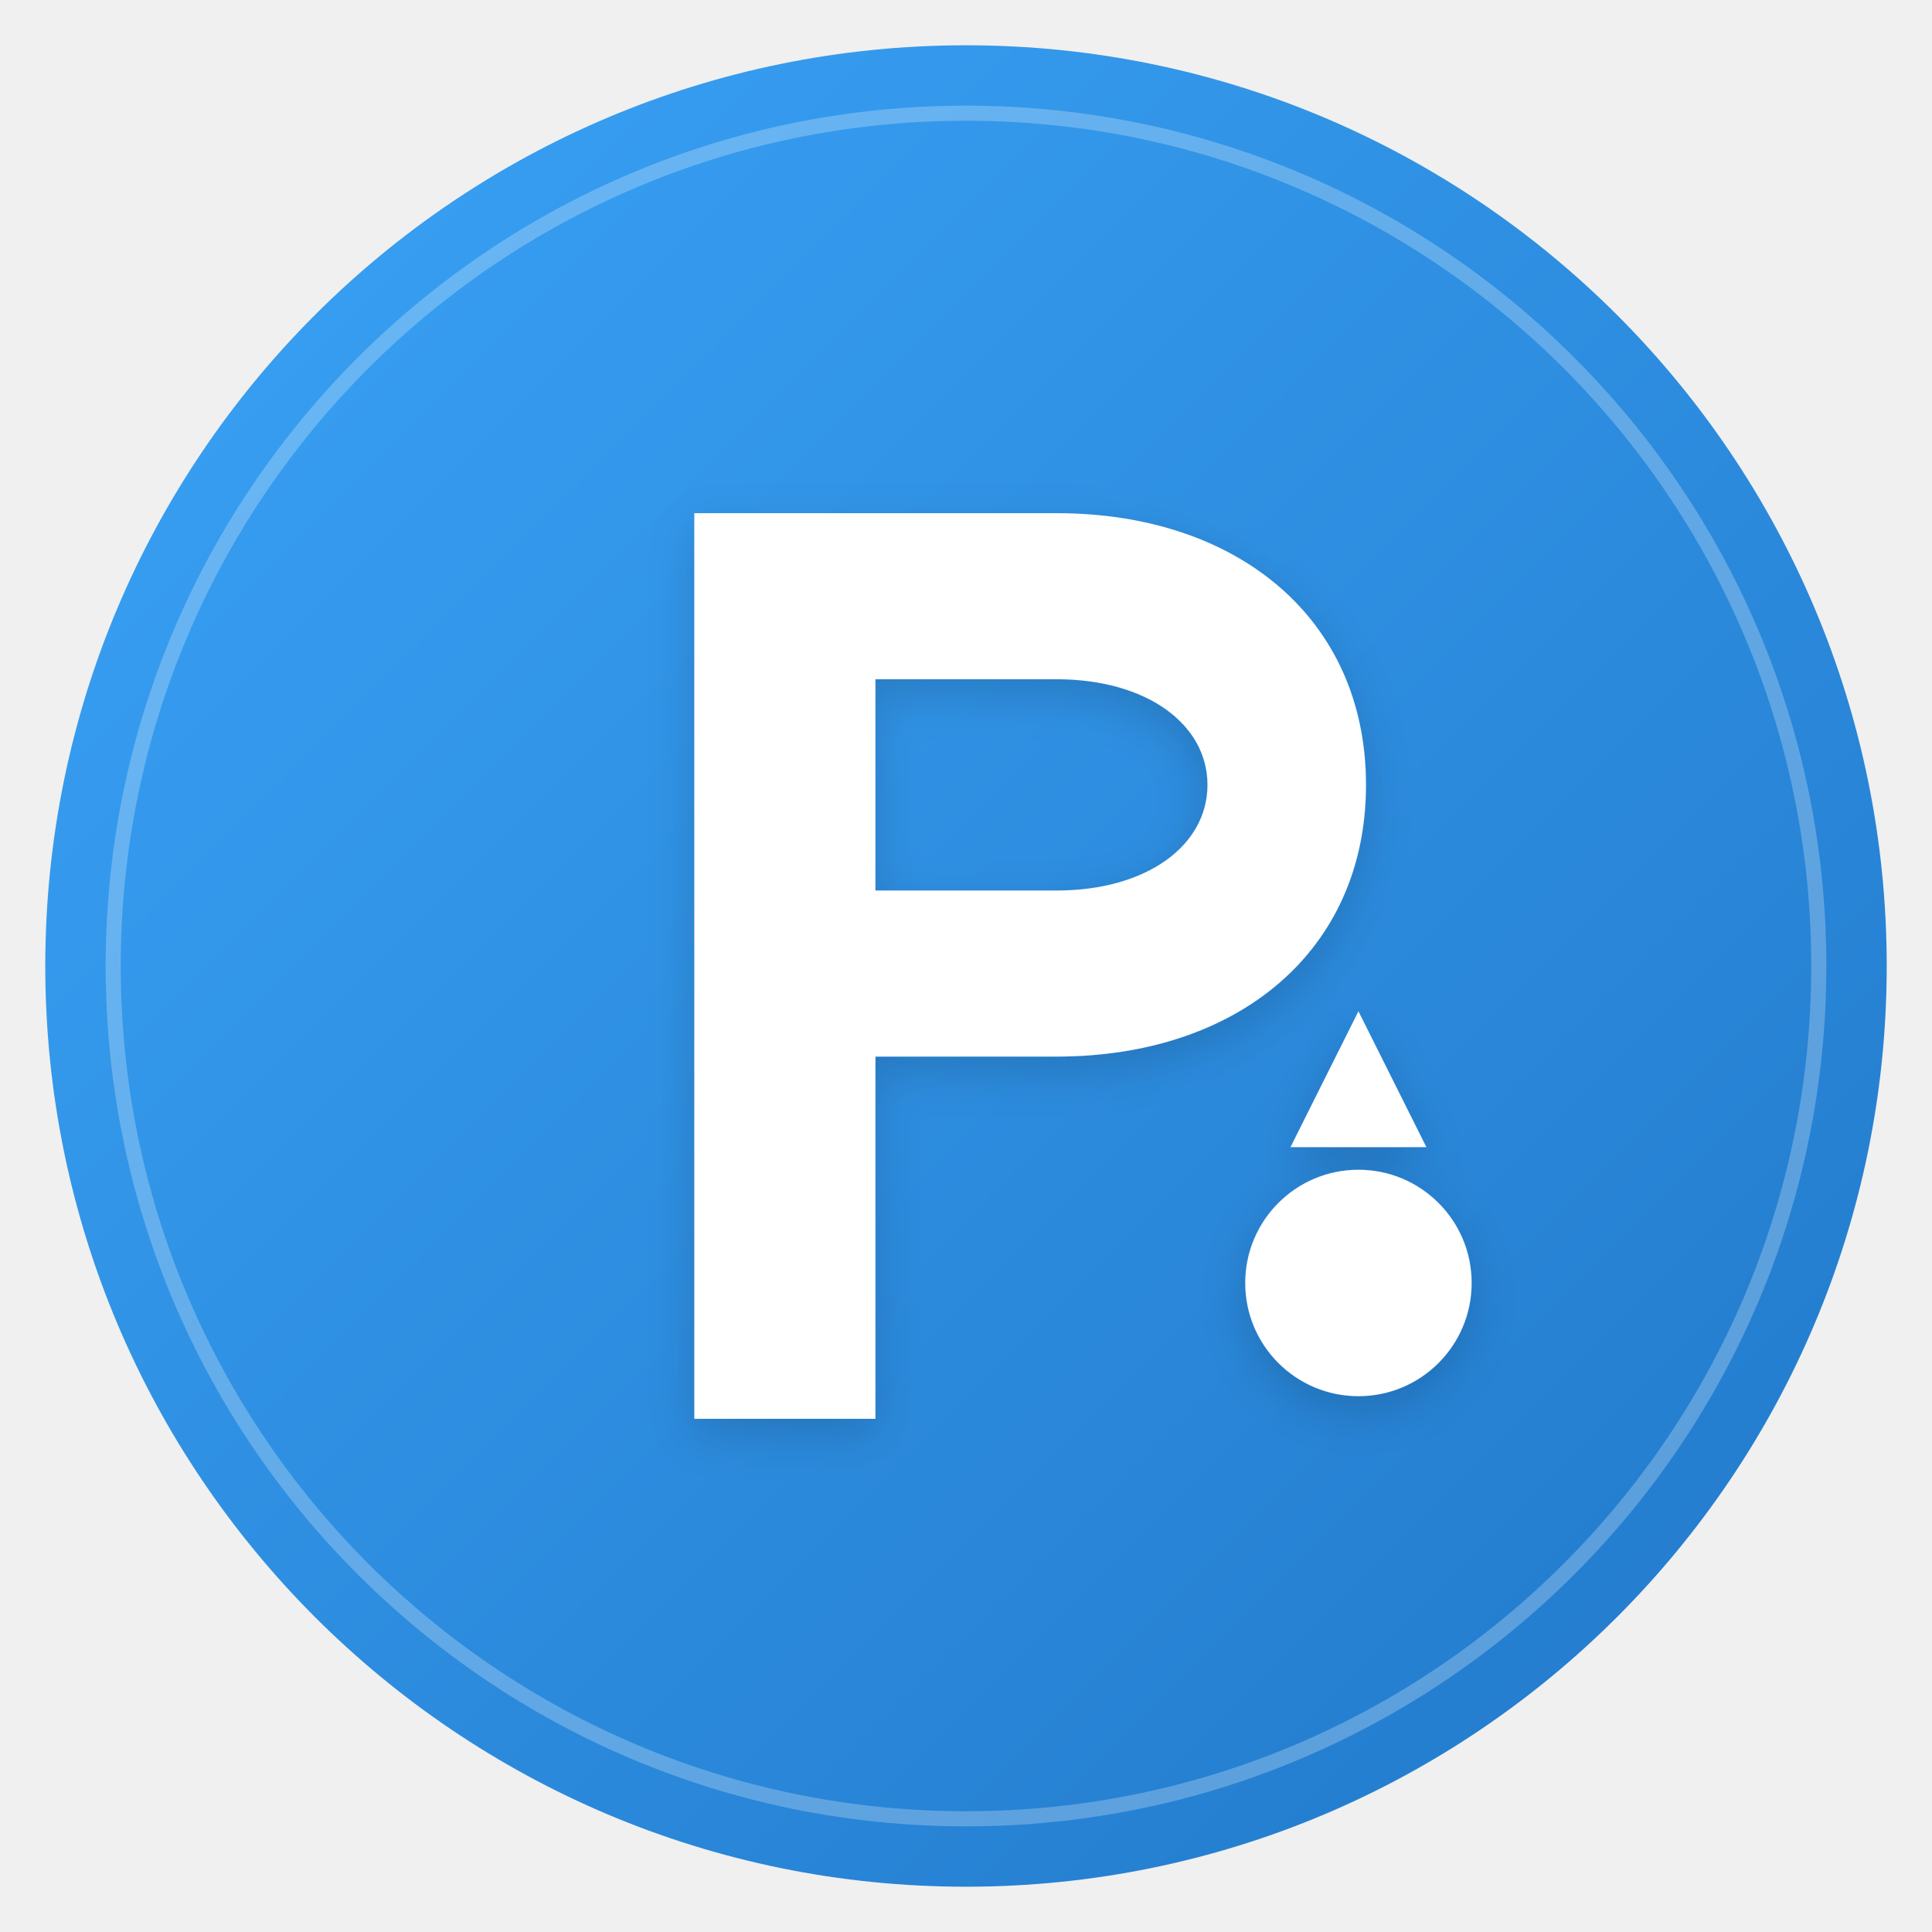
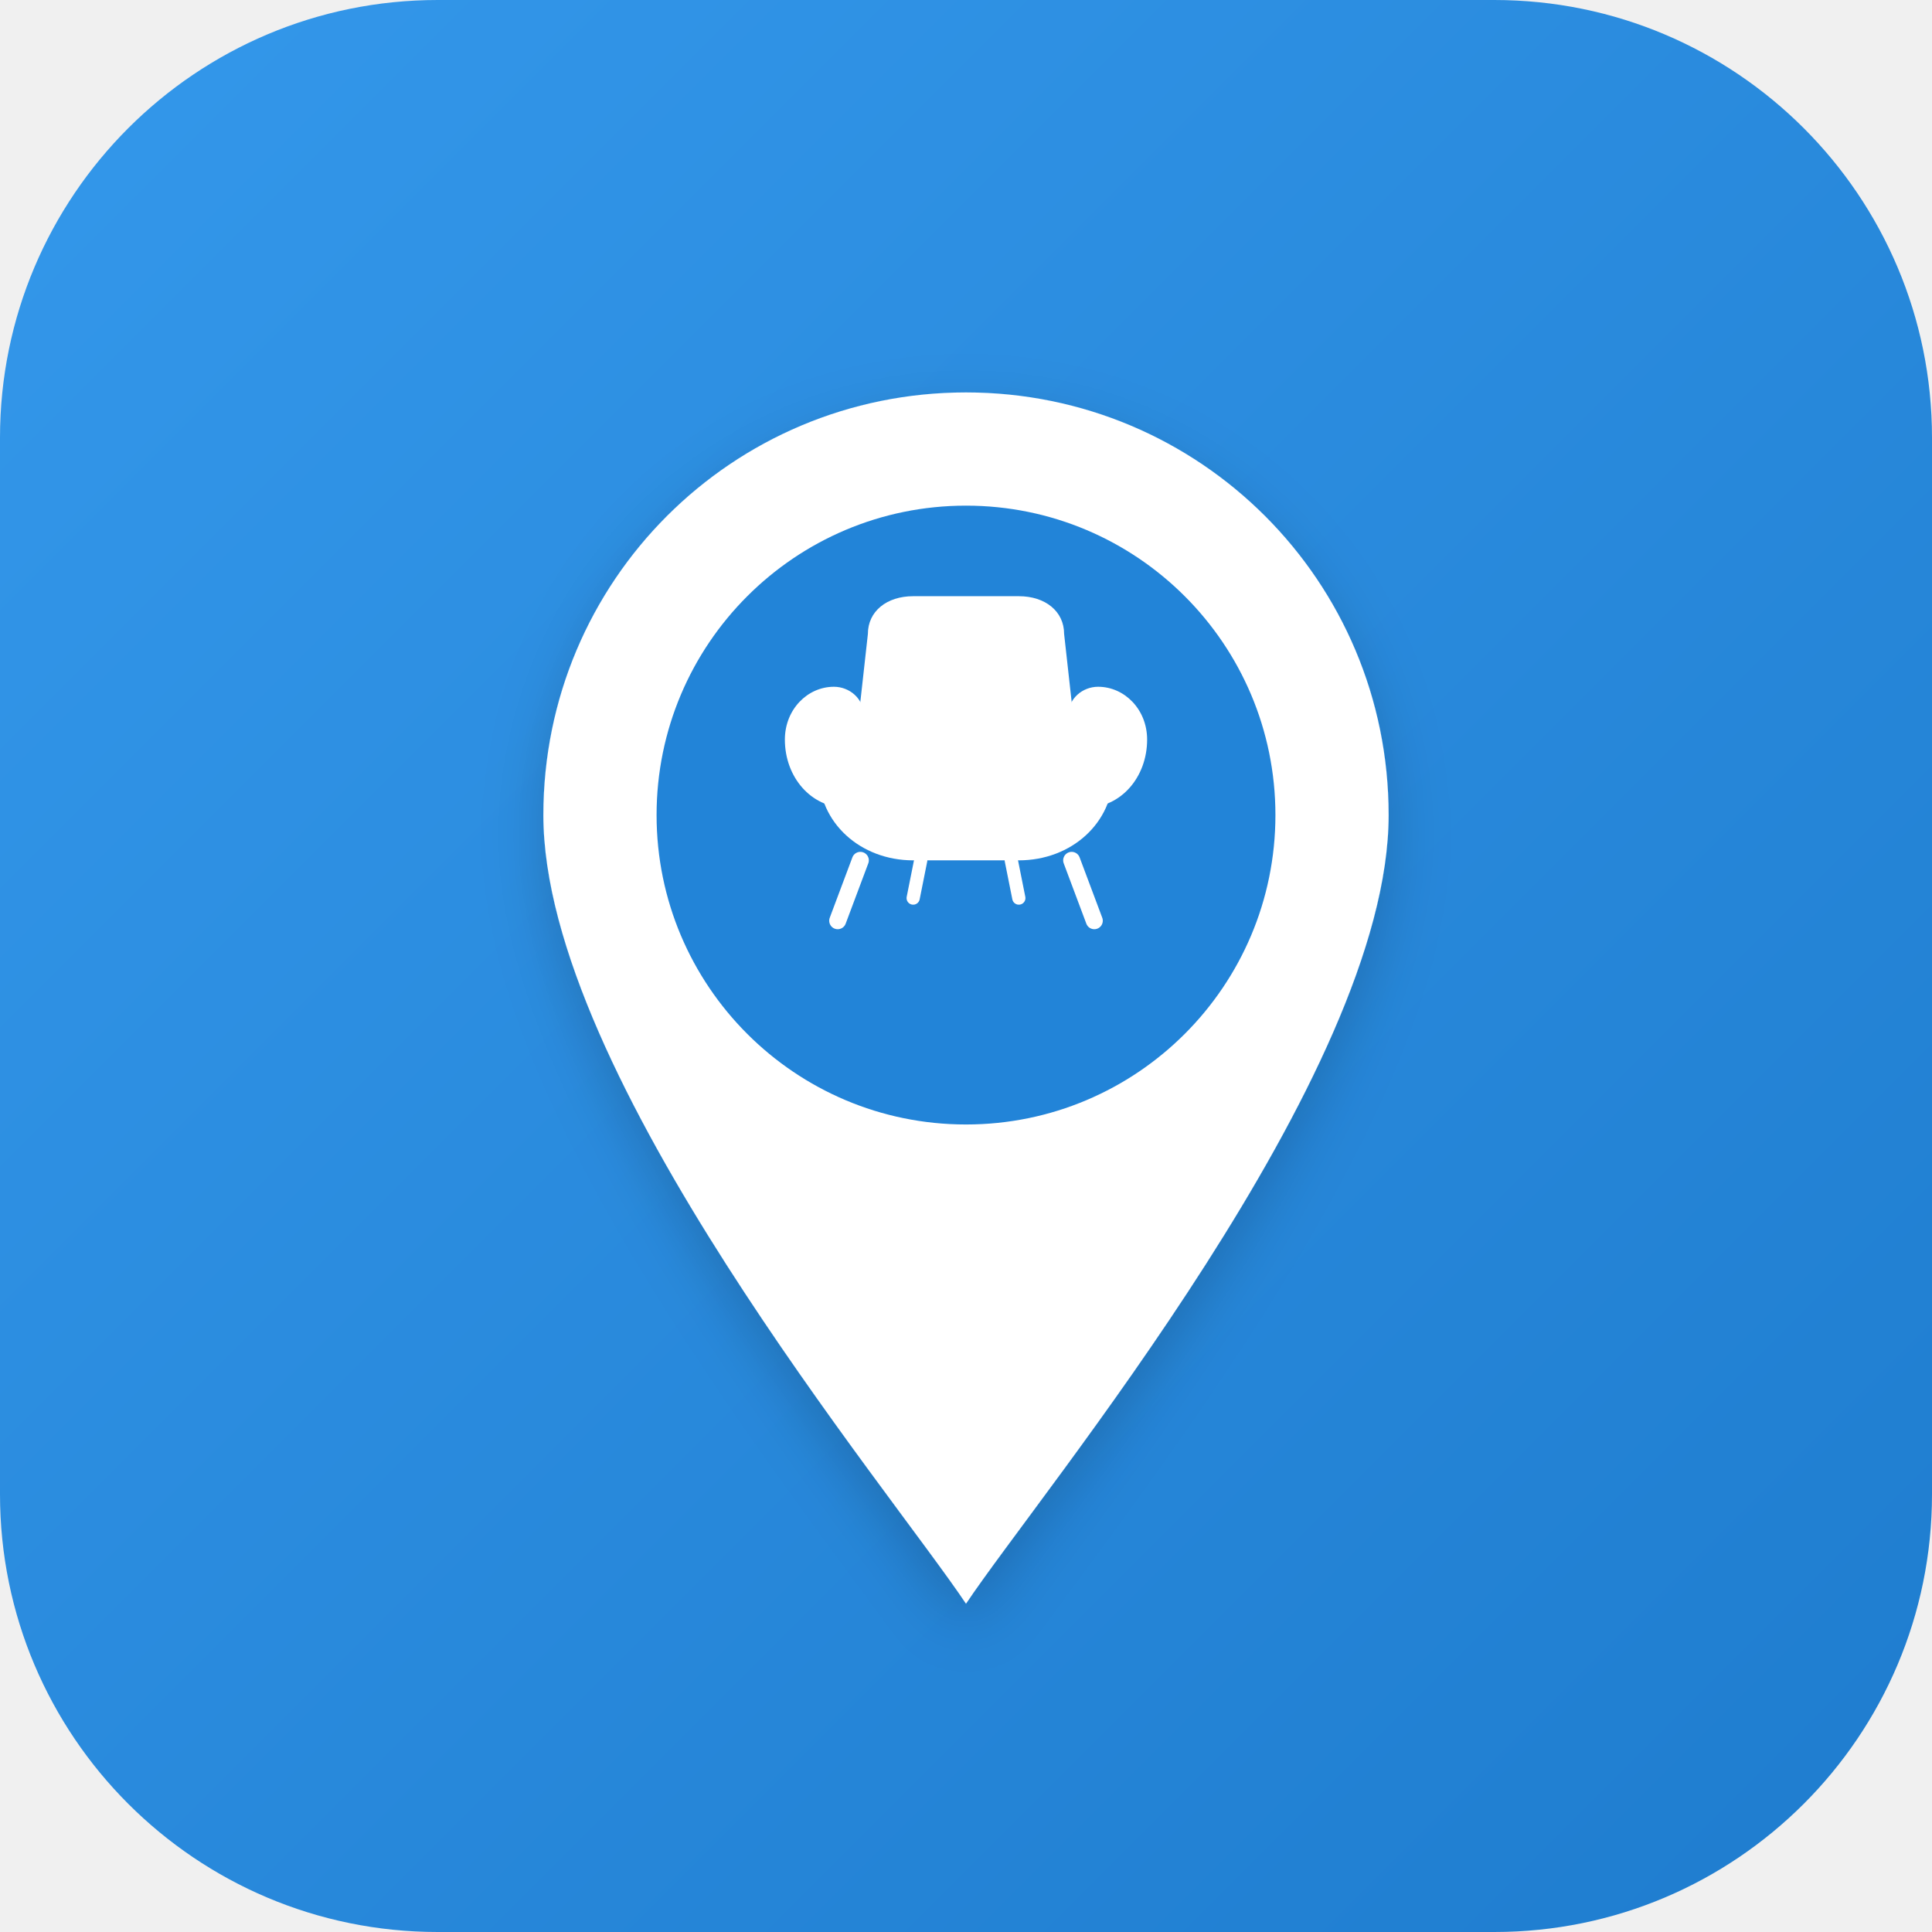
<svg xmlns="http://www.w3.org/2000/svg" viewBox="0 0 512 512" width="512" height="512">
  <defs>
-     <linearGradient id="pininGrad" x1="0%" y1="0%" x2="100%" y2="100%">
-       <stop offset="0%" stop-color="#3AA3F7" />
-       <stop offset="100%" stop-color="#2178C9" />
+     <linearGradient id="pininBg" x1="0%" y1="0%" x2="100%" y2="100%">
+       <stop offset="0%" stop-color="#3498EB" />
+       <stop offset="100%" stop-color="#1E7CCE" />
    </linearGradient>
-     <filter id="subtleGlow" x="-10%" y="-10%" width="120%" height="120%">
-       <feDropShadow dx="0" dy="4" stdDeviation="6" flood-opacity="0.15" />
+     <filter id="iconShadow" x="-10%" y="-10%" width="120%" height="120%">
+       <feDropShadow dx="0" dy="6" stdDeviation="8" flood-opacity="0.18" />
    </filter>
  </defs>
-   <circle cx="256" cy="256" r="244" fill="url(#pininGrad)" />
-   <circle cx="256" cy="256" r="226" fill="none" stroke="#ffffff" stroke-width="4" stroke-opacity="0.25" />
-   <g filter="url(#subtleGlow)">
-     <path d="M184 136h96c48 0 82 28 82 72s-34 72-82 72h-48v96h-48V136zm48 100h48c24 0 40-12 40-28s-16-28-40-28h-48v56z" fill="#ffffff" />
-     <circle cx="360" cy="340" r="30" fill="#ffffff" />
-     <path d="M360 268l18 36h-36z" fill="#ffffff" />
+   <rect width="512" height="512" rx="116" fill="url(#pininBg)" />
+   <g filter="url(#iconShadow)">
+     <path d="M 256 425 C 236 395 144 285 144 216 C 144 154 194 104 256 104 C 318 104 368 154 368 216 C 368 285 276 395 256 425 Z" fill="#ffffff" />
+     <circle cx="256" cy="216" r="82" fill="#2484D8" />
+     <path d="M 230 168 C 230 162 235 158 242 158 L 270 158 C 277 158 282 162 282 168 L 285 195 C 285 200 281 204 276 204 L 236 204 C 231 204 227 200 227 195 Z" fill="#ffffff" />
+     <path d="M 222 198 C 220 198 217 201 217 205 C 217 218 228 228 242 228 L 270 228 C 284 228 295 218 295 205 C 295 201 292 198 290 198 Z" fill="#ffffff" />
+     <path d="M 221 182 C 214 182 208 188 208 196 C 208 206 215 214 224 214 C 226 214 228 213 229 211 L 229 190 C 229 185 225 182 221 182 Z" fill="#ffffff" />
+     <path d="M 291 182 C 298 182 304 188 304 196 C 304 206 297 214 288 214 C 286 214 284 213 283 211 L 283 190 C 283 185 287 182 291 182 Z" fill="#ffffff" />
+     <line x1="228" y1="228" x2="222" y2="244" stroke="#ffffff" stroke-width="4.5" stroke-linecap="round" />
+     <line x1="284" y1="228" x2="290" y2="244" stroke="#ffffff" stroke-width="4.5" stroke-linecap="round" />
+     <line x1="244" y1="228" x2="242" y2="238" stroke="#ffffff" stroke-width="3.5" stroke-linecap="round" />
+     <line x1="268" y1="228" x2="270" y2="238" stroke="#ffffff" stroke-width="3.5" stroke-linecap="round" />
  </g>
</svg>
